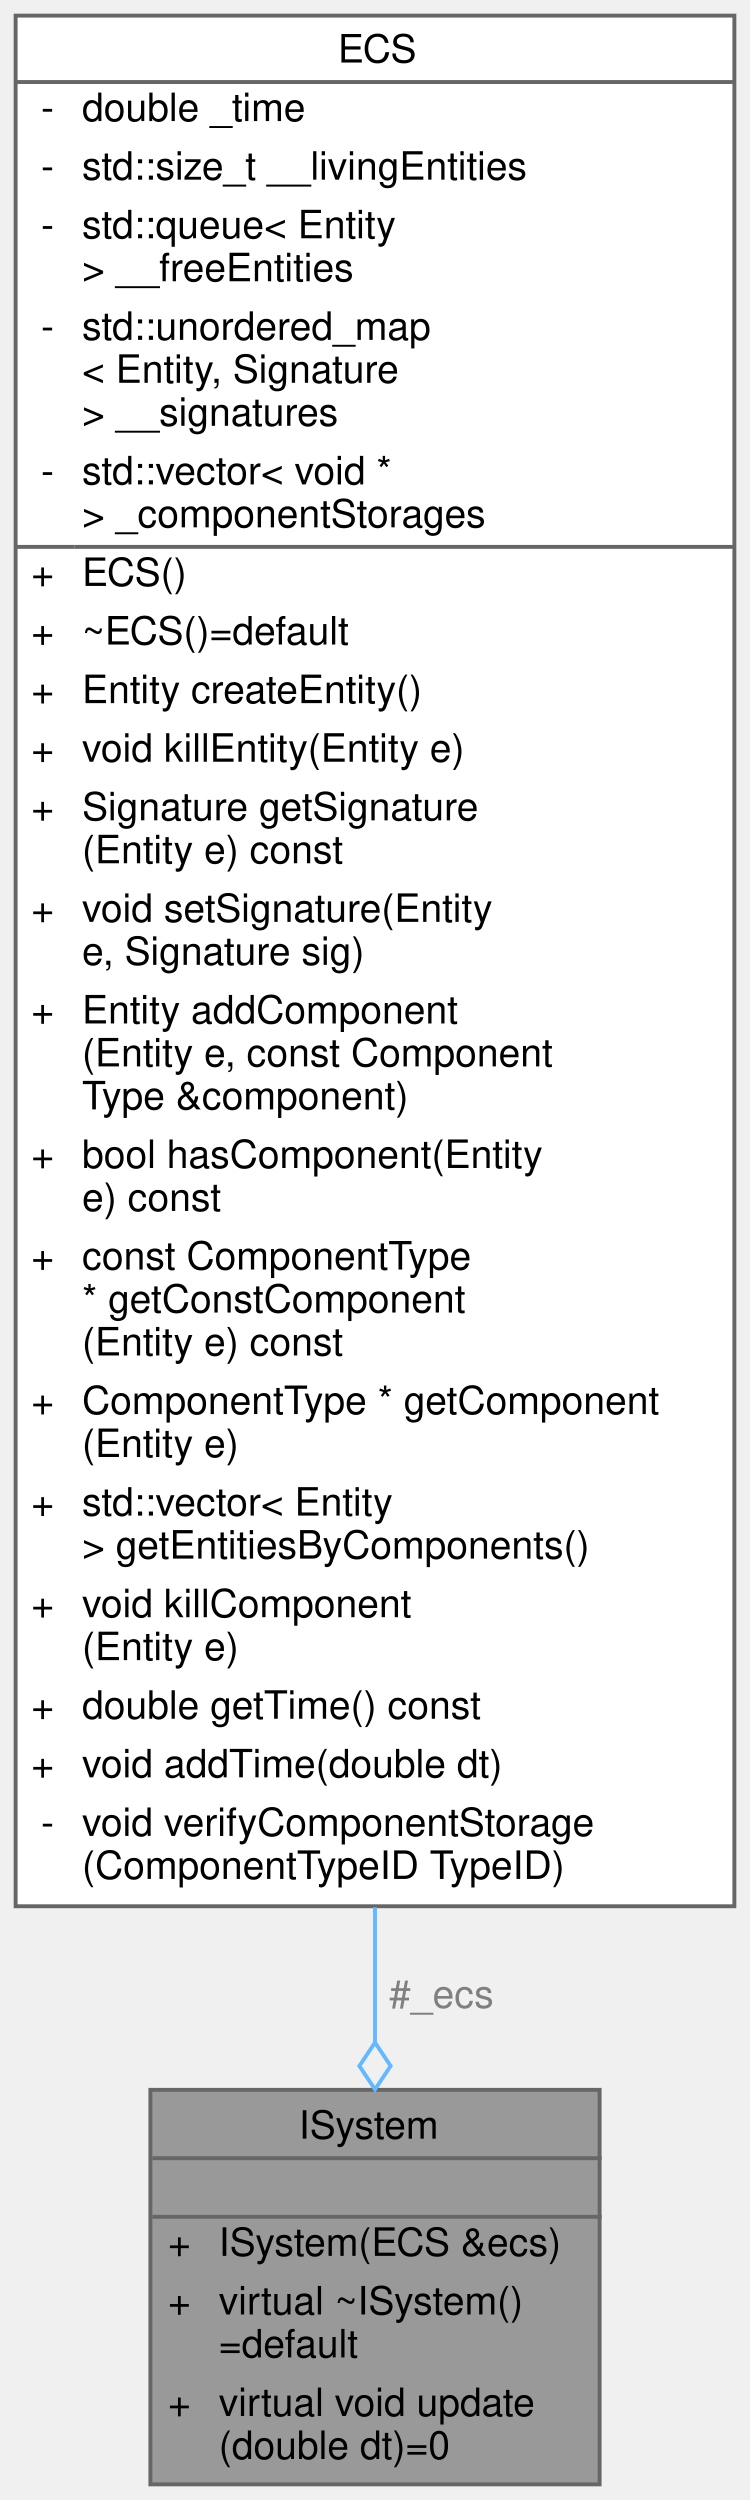
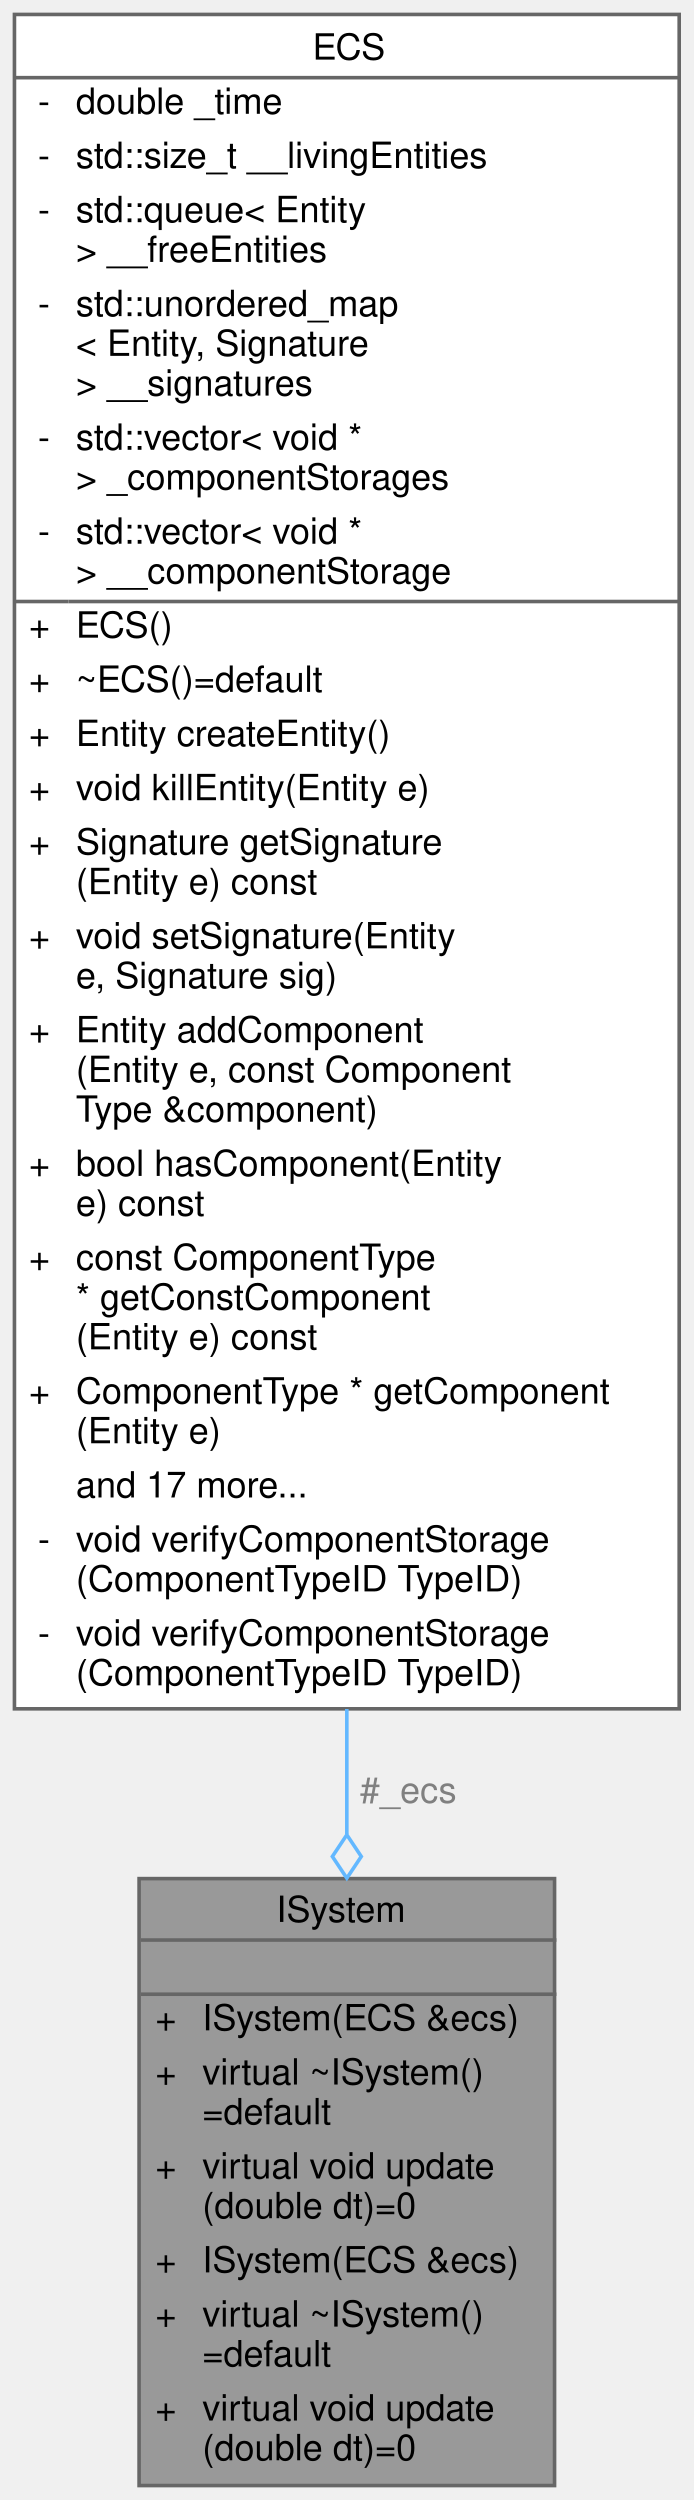
- <svg xmlns="http://www.w3.org/2000/svg" xmlns:xlink="http://www.w3.org/1999/xlink" width="192pt" height="640pt" viewBox="0.00 0.00 192.00 640.00">
-   <g id="graph0" class="graph" transform="scale(1 1) rotate(0) translate(4 636)">
+ <svg xmlns="http://www.w3.org/2000/svg" xmlns:xlink="http://www.w3.org/1999/xlink" width="192pt" height="692pt" viewBox="0.00 0.00 192.00 692.00">
+   <g id="graph0" class="graph" transform="scale(1 1) rotate(0) translate(4 688)">
    <g id="Node000001" class="node">
      <g id="a_Node000001">
        <a xlink:title="Interface for systems in the ECS.">
-           <polygon fill="#999999" stroke="transparent" points="149.5,-101 34.5,-101 34.5,0 149.5,0 149.5,-101" />
-           <text text-anchor="start" x="72.5" y="-88.5" font-family="Helvetica,sans-Serif" font-size="10.00">ISystem</text>
-           <text text-anchor="start" x="90.5" y="-73.5" font-family="Helvetica,sans-Serif" font-size="10.00"> </text>
-           <text text-anchor="start" x="39" y="-58.5" font-family="Helvetica,sans-Serif" font-size="10.00">+</text>
-           <text text-anchor="start" x="52" y="-58.5" font-family="Helvetica,sans-Serif" font-size="10.00">ISystem(ECS &amp;ecs)</text>
-           <text text-anchor="start" x="39" y="-43.5" font-family="Helvetica,sans-Serif" font-size="10.00">+</text>
-           <text text-anchor="start" x="52" y="-43.5" font-family="Helvetica,sans-Serif" font-size="10.00">virtual ~ISystem()</text>
-           <text text-anchor="start" x="52" y="-32.5" font-family="Helvetica,sans-Serif" font-size="10.00">=default</text>
-           <text text-anchor="start" x="39" y="-17.5" font-family="Helvetica,sans-Serif" font-size="10.00">+</text>
-           <text text-anchor="start" x="52" y="-17.5" font-family="Helvetica,sans-Serif" font-size="10.00">virtual void update</text>
-           <text text-anchor="start" x="52" y="-6.5" font-family="Helvetica,sans-Serif" font-size="10.00">(double dt)=0</text>
-           <polygon fill="#666666" stroke="#666666" points="35,-83.5 35,-83.5 150,-83.5 150,-83.5 35,-83.5" />
-           <polygon fill="#666666" stroke="#666666" points="35,-68.5 35,-68.5 150,-68.5 150,-68.5 35,-68.5" />
-           <polygon fill="none" stroke="#666666" points="34.5,0 34.5,-101 149.5,-101 149.5,0 34.5,0" />
+           <polygon fill="#999999" stroke="transparent" points="149.5,-168 34.5,-168 34.5,0 149.5,0 149.5,-168" />
+           <text text-anchor="start" x="72.5" y="-156" font-family="Helvetica,sans-Serif" font-size="10.00">ISystem</text>
+           <text text-anchor="start" x="90.5" y="-141" font-family="Helvetica,sans-Serif" font-size="10.00"> </text>
+           <text text-anchor="start" x="39" y="-126" font-family="Helvetica,sans-Serif" font-size="10.00">+</text>
+           <text text-anchor="start" x="52" y="-126" font-family="Helvetica,sans-Serif" font-size="10.00">ISystem(ECS &amp;ecs)</text>
+           <text text-anchor="start" x="39" y="-111" font-family="Helvetica,sans-Serif" font-size="10.00">+</text>
+           <text text-anchor="start" x="52" y="-111" font-family="Helvetica,sans-Serif" font-size="10.00">virtual ~ISystem()</text>
+           <text text-anchor="start" x="52" y="-100" font-family="Helvetica,sans-Serif" font-size="10.00">=default</text>
+           <text text-anchor="start" x="39" y="-85" font-family="Helvetica,sans-Serif" font-size="10.00">+</text>
+           <text text-anchor="start" x="52" y="-85" font-family="Helvetica,sans-Serif" font-size="10.00">virtual void update</text>
+           <text text-anchor="start" x="52" y="-74" font-family="Helvetica,sans-Serif" font-size="10.00">(double dt)=0</text>
+           <text text-anchor="start" x="39" y="-59" font-family="Helvetica,sans-Serif" font-size="10.00">+</text>
+           <text text-anchor="start" x="52" y="-59" font-family="Helvetica,sans-Serif" font-size="10.00">ISystem(ECS &amp;ecs)</text>
+           <text text-anchor="start" x="39" y="-44" font-family="Helvetica,sans-Serif" font-size="10.00">+</text>
+           <text text-anchor="start" x="52" y="-44" font-family="Helvetica,sans-Serif" font-size="10.00">virtual ~ISystem()</text>
+           <text text-anchor="start" x="52" y="-33" font-family="Helvetica,sans-Serif" font-size="10.00">=default</text>
+           <text text-anchor="start" x="39" y="-18" font-family="Helvetica,sans-Serif" font-size="10.00">+</text>
+           <text text-anchor="start" x="52" y="-18" font-family="Helvetica,sans-Serif" font-size="10.00">virtual void update</text>
+           <text text-anchor="start" x="52" y="-7" font-family="Helvetica,sans-Serif" font-size="10.00">(double dt)=0</text>
+           <polygon fill="#666666" stroke="#666666" points="35,-151 35,-151 150,-151 150,-151 35,-151" />
+           <polygon fill="#666666" stroke="#666666" points="35,-136 35,-136 150,-136 150,-136 35,-136" />
+           <polygon fill="none" stroke="#666666" points="34.5,0 34.5,-168 149.5,-168 149.5,0 34.5,0" />
        </a>
      </g>
    </g>
    <g id="Node000002" class="node">
      <g id="a_Node000002">
        <a xlink:href="classECS.html" target="_top" xlink:title="Entity Component System manager.">
-           <polygon fill="white" stroke="transparent" points="184,-632 0,-632 0,-148 184,-148 184,-632" />
-           <text text-anchor="start" x="82.5" y="-620" font-family="Helvetica,sans-Serif" font-size="10.00">ECS</text>
-           <text text-anchor="start" x="6.5" y="-605" font-family="Helvetica,sans-Serif" font-size="10.00">-</text>
-           <text text-anchor="start" x="17" y="-605" font-family="Helvetica,sans-Serif" font-size="10.00">double _time</text>
-           <text text-anchor="start" x="6.5" y="-590" font-family="Helvetica,sans-Serif" font-size="10.00">-</text>
-           <text text-anchor="start" x="17" y="-590" font-family="Helvetica,sans-Serif" font-size="10.00">std::size_t __livingEntities</text>
-           <text text-anchor="start" x="6.5" y="-575" font-family="Helvetica,sans-Serif" font-size="10.00">-</text>
-           <text text-anchor="start" x="17" y="-575" font-family="Helvetica,sans-Serif" font-size="10.00">std::queue&lt; Entity</text>
-           <text text-anchor="start" x="17" y="-564" font-family="Helvetica,sans-Serif" font-size="10.00"> &gt; __freeEntities</text>
-           <text text-anchor="start" x="6.5" y="-549" font-family="Helvetica,sans-Serif" font-size="10.00">-</text>
-           <text text-anchor="start" x="17" y="-549" font-family="Helvetica,sans-Serif" font-size="10.00">std::unordered_map</text>
-           <text text-anchor="start" x="17" y="-538" font-family="Helvetica,sans-Serif" font-size="10.00">&lt; Entity, Signature</text>
-           <text text-anchor="start" x="17" y="-527" font-family="Helvetica,sans-Serif" font-size="10.00"> &gt; __signatures</text>
-           <text text-anchor="start" x="6.5" y="-512" font-family="Helvetica,sans-Serif" font-size="10.00">-</text>
-           <text text-anchor="start" x="17" y="-512" font-family="Helvetica,sans-Serif" font-size="10.00">std::vector&lt; void *</text>
-           <text text-anchor="start" x="17" y="-501" font-family="Helvetica,sans-Serif" font-size="10.00"> &gt; _componentStorages</text>
-           <text text-anchor="start" x="4" y="-486" font-family="Helvetica,sans-Serif" font-size="10.00">+</text>
-           <text text-anchor="start" x="17" y="-486" font-family="Helvetica,sans-Serif" font-size="10.00">ECS()</text>
-           <text text-anchor="start" x="4" y="-471" font-family="Helvetica,sans-Serif" font-size="10.00">+</text>
-           <text text-anchor="start" x="17" y="-471" font-family="Helvetica,sans-Serif" font-size="10.00">~ECS()=default</text>
-           <text text-anchor="start" x="4" y="-456" font-family="Helvetica,sans-Serif" font-size="10.00">+</text>
-           <text text-anchor="start" x="17" y="-456" font-family="Helvetica,sans-Serif" font-size="10.00">Entity createEntity()</text>
-           <text text-anchor="start" x="4" y="-441" font-family="Helvetica,sans-Serif" font-size="10.00">+</text>
-           <text text-anchor="start" x="17" y="-441" font-family="Helvetica,sans-Serif" font-size="10.00">void killEntity(Entity e)</text>
-           <text text-anchor="start" x="4" y="-426" font-family="Helvetica,sans-Serif" font-size="10.00">+</text>
-           <text text-anchor="start" x="17" y="-426" font-family="Helvetica,sans-Serif" font-size="10.00">Signature getSignature</text>
-           <text text-anchor="start" x="17" y="-415" font-family="Helvetica,sans-Serif" font-size="10.00">(Entity e) const</text>
-           <text text-anchor="start" x="4" y="-400" font-family="Helvetica,sans-Serif" font-size="10.00">+</text>
-           <text text-anchor="start" x="17" y="-400" font-family="Helvetica,sans-Serif" font-size="10.00">void setSignature(Entity</text>
-           <text text-anchor="start" x="17" y="-389" font-family="Helvetica,sans-Serif" font-size="10.00"> e, Signature sig)</text>
-           <text text-anchor="start" x="4" y="-374" font-family="Helvetica,sans-Serif" font-size="10.00">+</text>
-           <text text-anchor="start" x="17" y="-374" font-family="Helvetica,sans-Serif" font-size="10.00">Entity addComponent</text>
-           <text text-anchor="start" x="17" y="-363" font-family="Helvetica,sans-Serif" font-size="10.00">(Entity e, const Component</text>
-           <text text-anchor="start" x="17" y="-352" font-family="Helvetica,sans-Serif" font-size="10.00">Type &amp;component)</text>
-           <text text-anchor="start" x="4" y="-337" font-family="Helvetica,sans-Serif" font-size="10.00">+</text>
-           <text text-anchor="start" x="17" y="-337" font-family="Helvetica,sans-Serif" font-size="10.00">bool hasComponent(Entity</text>
-           <text text-anchor="start" x="17" y="-326" font-family="Helvetica,sans-Serif" font-size="10.00"> e) const</text>
-           <text text-anchor="start" x="4" y="-311" font-family="Helvetica,sans-Serif" font-size="10.00">+</text>
-           <text text-anchor="start" x="17" y="-311" font-family="Helvetica,sans-Serif" font-size="10.00">const ComponentType</text>
-           <text text-anchor="start" x="17" y="-300" font-family="Helvetica,sans-Serif" font-size="10.00"> * getConstComponent</text>
-           <text text-anchor="start" x="17" y="-289" font-family="Helvetica,sans-Serif" font-size="10.00">(Entity e) const</text>
-           <text text-anchor="start" x="4" y="-274" font-family="Helvetica,sans-Serif" font-size="10.00">+</text>
-           <text text-anchor="start" x="17" y="-274" font-family="Helvetica,sans-Serif" font-size="10.00">ComponentType * getComponent</text>
-           <text text-anchor="start" x="17" y="-263" font-family="Helvetica,sans-Serif" font-size="10.00">(Entity e)</text>
-           <text text-anchor="start" x="4" y="-248" font-family="Helvetica,sans-Serif" font-size="10.00">+</text>
-           <text text-anchor="start" x="17" y="-248" font-family="Helvetica,sans-Serif" font-size="10.00">std::vector&lt; Entity</text>
-           <text text-anchor="start" x="17" y="-237" font-family="Helvetica,sans-Serif" font-size="10.00"> &gt; getEntitiesByComponents()</text>
-           <text text-anchor="start" x="4" y="-222" font-family="Helvetica,sans-Serif" font-size="10.00">+</text>
-           <text text-anchor="start" x="17" y="-222" font-family="Helvetica,sans-Serif" font-size="10.00">void killComponent</text>
-           <text text-anchor="start" x="17" y="-211" font-family="Helvetica,sans-Serif" font-size="10.00">(Entity e)</text>
-           <text text-anchor="start" x="4" y="-196" font-family="Helvetica,sans-Serif" font-size="10.00">+</text>
-           <text text-anchor="start" x="17" y="-196" font-family="Helvetica,sans-Serif" font-size="10.00">double getTime() const</text>
-           <text text-anchor="start" x="4" y="-181" font-family="Helvetica,sans-Serif" font-size="10.00">+</text>
-           <text text-anchor="start" x="17" y="-181" font-family="Helvetica,sans-Serif" font-size="10.00">void addTime(double dt)</text>
-           <text text-anchor="start" x="6.5" y="-166" font-family="Helvetica,sans-Serif" font-size="10.00">-</text>
-           <text text-anchor="start" x="17" y="-166" font-family="Helvetica,sans-Serif" font-size="10.00">void verifyComponentStorage</text>
-           <text text-anchor="start" x="17" y="-155" font-family="Helvetica,sans-Serif" font-size="10.00">(ComponentTypeID TypeID)</text>
-           <polygon fill="#666666" stroke="#666666" points="0,-615 0,-615 184,-615 184,-615 0,-615" />
-           <polygon fill="#666666" stroke="#666666" points="0,-496 0,-496 15,-496 15,-496 0,-496" />
-           <polygon fill="#666666" stroke="#666666" points="15,-496 15,-496 184,-496 184,-496 15,-496" />
-           <polygon fill="none" stroke="#666666" points="0,-148 0,-632 184,-632 184,-148 0,-148" />
+           <polygon fill="white" stroke="transparent" points="184,-684 0,-684 0,-215 184,-215 184,-684" />
+           <text text-anchor="start" x="82.5" y="-671.5" font-family="Helvetica,sans-Serif" font-size="10.00">ECS</text>
+           <text text-anchor="start" x="6.5" y="-656.5" font-family="Helvetica,sans-Serif" font-size="10.00">-</text>
+           <text text-anchor="start" x="17" y="-656.5" font-family="Helvetica,sans-Serif" font-size="10.00">double _time</text>
+           <text text-anchor="start" x="6.5" y="-641.5" font-family="Helvetica,sans-Serif" font-size="10.00">-</text>
+           <text text-anchor="start" x="17" y="-641.5" font-family="Helvetica,sans-Serif" font-size="10.00">std::size_t __livingEntities</text>
+           <text text-anchor="start" x="6.5" y="-626.5" font-family="Helvetica,sans-Serif" font-size="10.00">-</text>
+           <text text-anchor="start" x="17" y="-626.5" font-family="Helvetica,sans-Serif" font-size="10.00">std::queue&lt; Entity</text>
+           <text text-anchor="start" x="17" y="-615.5" font-family="Helvetica,sans-Serif" font-size="10.00"> &gt; __freeEntities</text>
+           <text text-anchor="start" x="6.5" y="-600.5" font-family="Helvetica,sans-Serif" font-size="10.00">-</text>
+           <text text-anchor="start" x="17" y="-600.5" font-family="Helvetica,sans-Serif" font-size="10.00">std::unordered_map</text>
+           <text text-anchor="start" x="17" y="-589.5" font-family="Helvetica,sans-Serif" font-size="10.00">&lt; Entity, Signature</text>
+           <text text-anchor="start" x="17" y="-578.5" font-family="Helvetica,sans-Serif" font-size="10.00"> &gt; __signatures</text>
+           <text text-anchor="start" x="6.5" y="-563.5" font-family="Helvetica,sans-Serif" font-size="10.00">-</text>
+           <text text-anchor="start" x="17" y="-563.5" font-family="Helvetica,sans-Serif" font-size="10.00">std::vector&lt; void *</text>
+           <text text-anchor="start" x="17" y="-552.5" font-family="Helvetica,sans-Serif" font-size="10.00"> &gt; _componentStorages</text>
+           <text text-anchor="start" x="6.5" y="-537.5" font-family="Helvetica,sans-Serif" font-size="10.00">-</text>
+           <text text-anchor="start" x="17" y="-537.5" font-family="Helvetica,sans-Serif" font-size="10.00">std::vector&lt; void *</text>
+           <text text-anchor="start" x="17" y="-526.5" font-family="Helvetica,sans-Serif" font-size="10.00"> &gt; __componentStorage</text>
+           <text text-anchor="start" x="4" y="-511.5" font-family="Helvetica,sans-Serif" font-size="10.00">+</text>
+           <text text-anchor="start" x="17" y="-511.5" font-family="Helvetica,sans-Serif" font-size="10.00">ECS()</text>
+           <text text-anchor="start" x="4" y="-496.5" font-family="Helvetica,sans-Serif" font-size="10.00">+</text>
+           <text text-anchor="start" x="17" y="-496.5" font-family="Helvetica,sans-Serif" font-size="10.00">~ECS()=default</text>
+           <text text-anchor="start" x="4" y="-481.5" font-family="Helvetica,sans-Serif" font-size="10.00">+</text>
+           <text text-anchor="start" x="17" y="-481.5" font-family="Helvetica,sans-Serif" font-size="10.00">Entity createEntity()</text>
+           <text text-anchor="start" x="4" y="-466.5" font-family="Helvetica,sans-Serif" font-size="10.00">+</text>
+           <text text-anchor="start" x="17" y="-466.5" font-family="Helvetica,sans-Serif" font-size="10.00">void killEntity(Entity e)</text>
+           <text text-anchor="start" x="4" y="-451.5" font-family="Helvetica,sans-Serif" font-size="10.00">+</text>
+           <text text-anchor="start" x="17" y="-451.5" font-family="Helvetica,sans-Serif" font-size="10.00">Signature getSignature</text>
+           <text text-anchor="start" x="17" y="-440.5" font-family="Helvetica,sans-Serif" font-size="10.00">(Entity e) const</text>
+           <text text-anchor="start" x="4" y="-425.5" font-family="Helvetica,sans-Serif" font-size="10.00">+</text>
+           <text text-anchor="start" x="17" y="-425.5" font-family="Helvetica,sans-Serif" font-size="10.00">void setSignature(Entity</text>
+           <text text-anchor="start" x="17" y="-414.5" font-family="Helvetica,sans-Serif" font-size="10.00"> e, Signature sig)</text>
+           <text text-anchor="start" x="4" y="-399.5" font-family="Helvetica,sans-Serif" font-size="10.00">+</text>
+           <text text-anchor="start" x="17" y="-399.5" font-family="Helvetica,sans-Serif" font-size="10.00">Entity addComponent</text>
+           <text text-anchor="start" x="17" y="-388.5" font-family="Helvetica,sans-Serif" font-size="10.00">(Entity e, const Component</text>
+           <text text-anchor="start" x="17" y="-377.5" font-family="Helvetica,sans-Serif" font-size="10.00">Type &amp;component)</text>
+           <text text-anchor="start" x="4" y="-362.5" font-family="Helvetica,sans-Serif" font-size="10.00">+</text>
+           <text text-anchor="start" x="17" y="-362.5" font-family="Helvetica,sans-Serif" font-size="10.00">bool hasComponent(Entity</text>
+           <text text-anchor="start" x="17" y="-351.5" font-family="Helvetica,sans-Serif" font-size="10.00"> e) const</text>
+           <text text-anchor="start" x="4" y="-336.5" font-family="Helvetica,sans-Serif" font-size="10.00">+</text>
+           <text text-anchor="start" x="17" y="-336.5" font-family="Helvetica,sans-Serif" font-size="10.00">const ComponentType</text>
+           <text text-anchor="start" x="17" y="-325.5" font-family="Helvetica,sans-Serif" font-size="10.00"> * getConstComponent</text>
+           <text text-anchor="start" x="17" y="-314.5" font-family="Helvetica,sans-Serif" font-size="10.00">(Entity e) const</text>
+           <text text-anchor="start" x="4" y="-299.5" font-family="Helvetica,sans-Serif" font-size="10.00">+</text>
+           <text text-anchor="start" x="17" y="-299.5" font-family="Helvetica,sans-Serif" font-size="10.00">ComponentType * getComponent</text>
+           <text text-anchor="start" x="17" y="-288.5" font-family="Helvetica,sans-Serif" font-size="10.00">(Entity e)</text>
+           <text text-anchor="start" x="17" y="-273.5" font-family="Helvetica,sans-Serif" font-size="10.00">and 17 more...</text>
+           <text text-anchor="start" x="6.5" y="-258.5" font-family="Helvetica,sans-Serif" font-size="10.00">-</text>
+           <text text-anchor="start" x="17" y="-258.5" font-family="Helvetica,sans-Serif" font-size="10.00">void verifyComponentStorage</text>
+           <text text-anchor="start" x="17" y="-247.5" font-family="Helvetica,sans-Serif" font-size="10.00">(ComponentTypeID TypeID)</text>
+           <text text-anchor="start" x="6.5" y="-232.5" font-family="Helvetica,sans-Serif" font-size="10.00">-</text>
+           <text text-anchor="start" x="17" y="-232.5" font-family="Helvetica,sans-Serif" font-size="10.00">void verifyComponentStorage</text>
+           <text text-anchor="start" x="17" y="-221.5" font-family="Helvetica,sans-Serif" font-size="10.00">(ComponentTypeID TypeID)</text>
+           <polygon fill="#666666" stroke="#666666" points="0,-666.5 0,-666.5 184,-666.5 184,-666.5 0,-666.5" />
+           <polygon fill="#666666" stroke="#666666" points="0,-521.5 0,-521.5 15,-521.5 15,-521.5 0,-521.5" />
+           <polygon fill="#666666" stroke="#666666" points="15,-521.5 15,-521.5 184,-521.5 184,-521.5 15,-521.5" />
+           <polygon fill="none" stroke="#666666" points="0,-215 0,-684 184,-684 184,-215 0,-215" />
        </a>
      </g>
    </g>
    <g id="edge1_Node000001_Node000002" class="edge">
      <g id="a_edge1_Node000001_Node000002">
        <a xlink:title=" ">
-           <path fill="none" stroke="#63b8ff" d="M92,-147.76C92,-135.49 92,-123.84 92,-113.17" />
-           <polygon fill="none" stroke="#63b8ff" points="92,-113.11 88,-107.11 92,-101.11 96,-107.11 92,-113.11" />
+           <path fill="none" stroke="#63b8ff" d="M92,-214.95C92,-203.01 92,-191.4 92,-180.35" />
+           <polygon fill="none" stroke="#63b8ff" points="92,-180.12 88,-174.12 92,-168.12 96,-174.12 92,-180.12" />
        </a>
      </g>
-       <text text-anchor="middle" x="109" y="-122" font-family="Helvetica,sans-Serif" font-size="10.00" fill="grey"> #_ecs</text>
+       <text text-anchor="middle" x="109" y="-189" font-family="Helvetica,sans-Serif" font-size="10.00" fill="grey"> #_ecs</text>
    </g>
  </g>
</svg>
